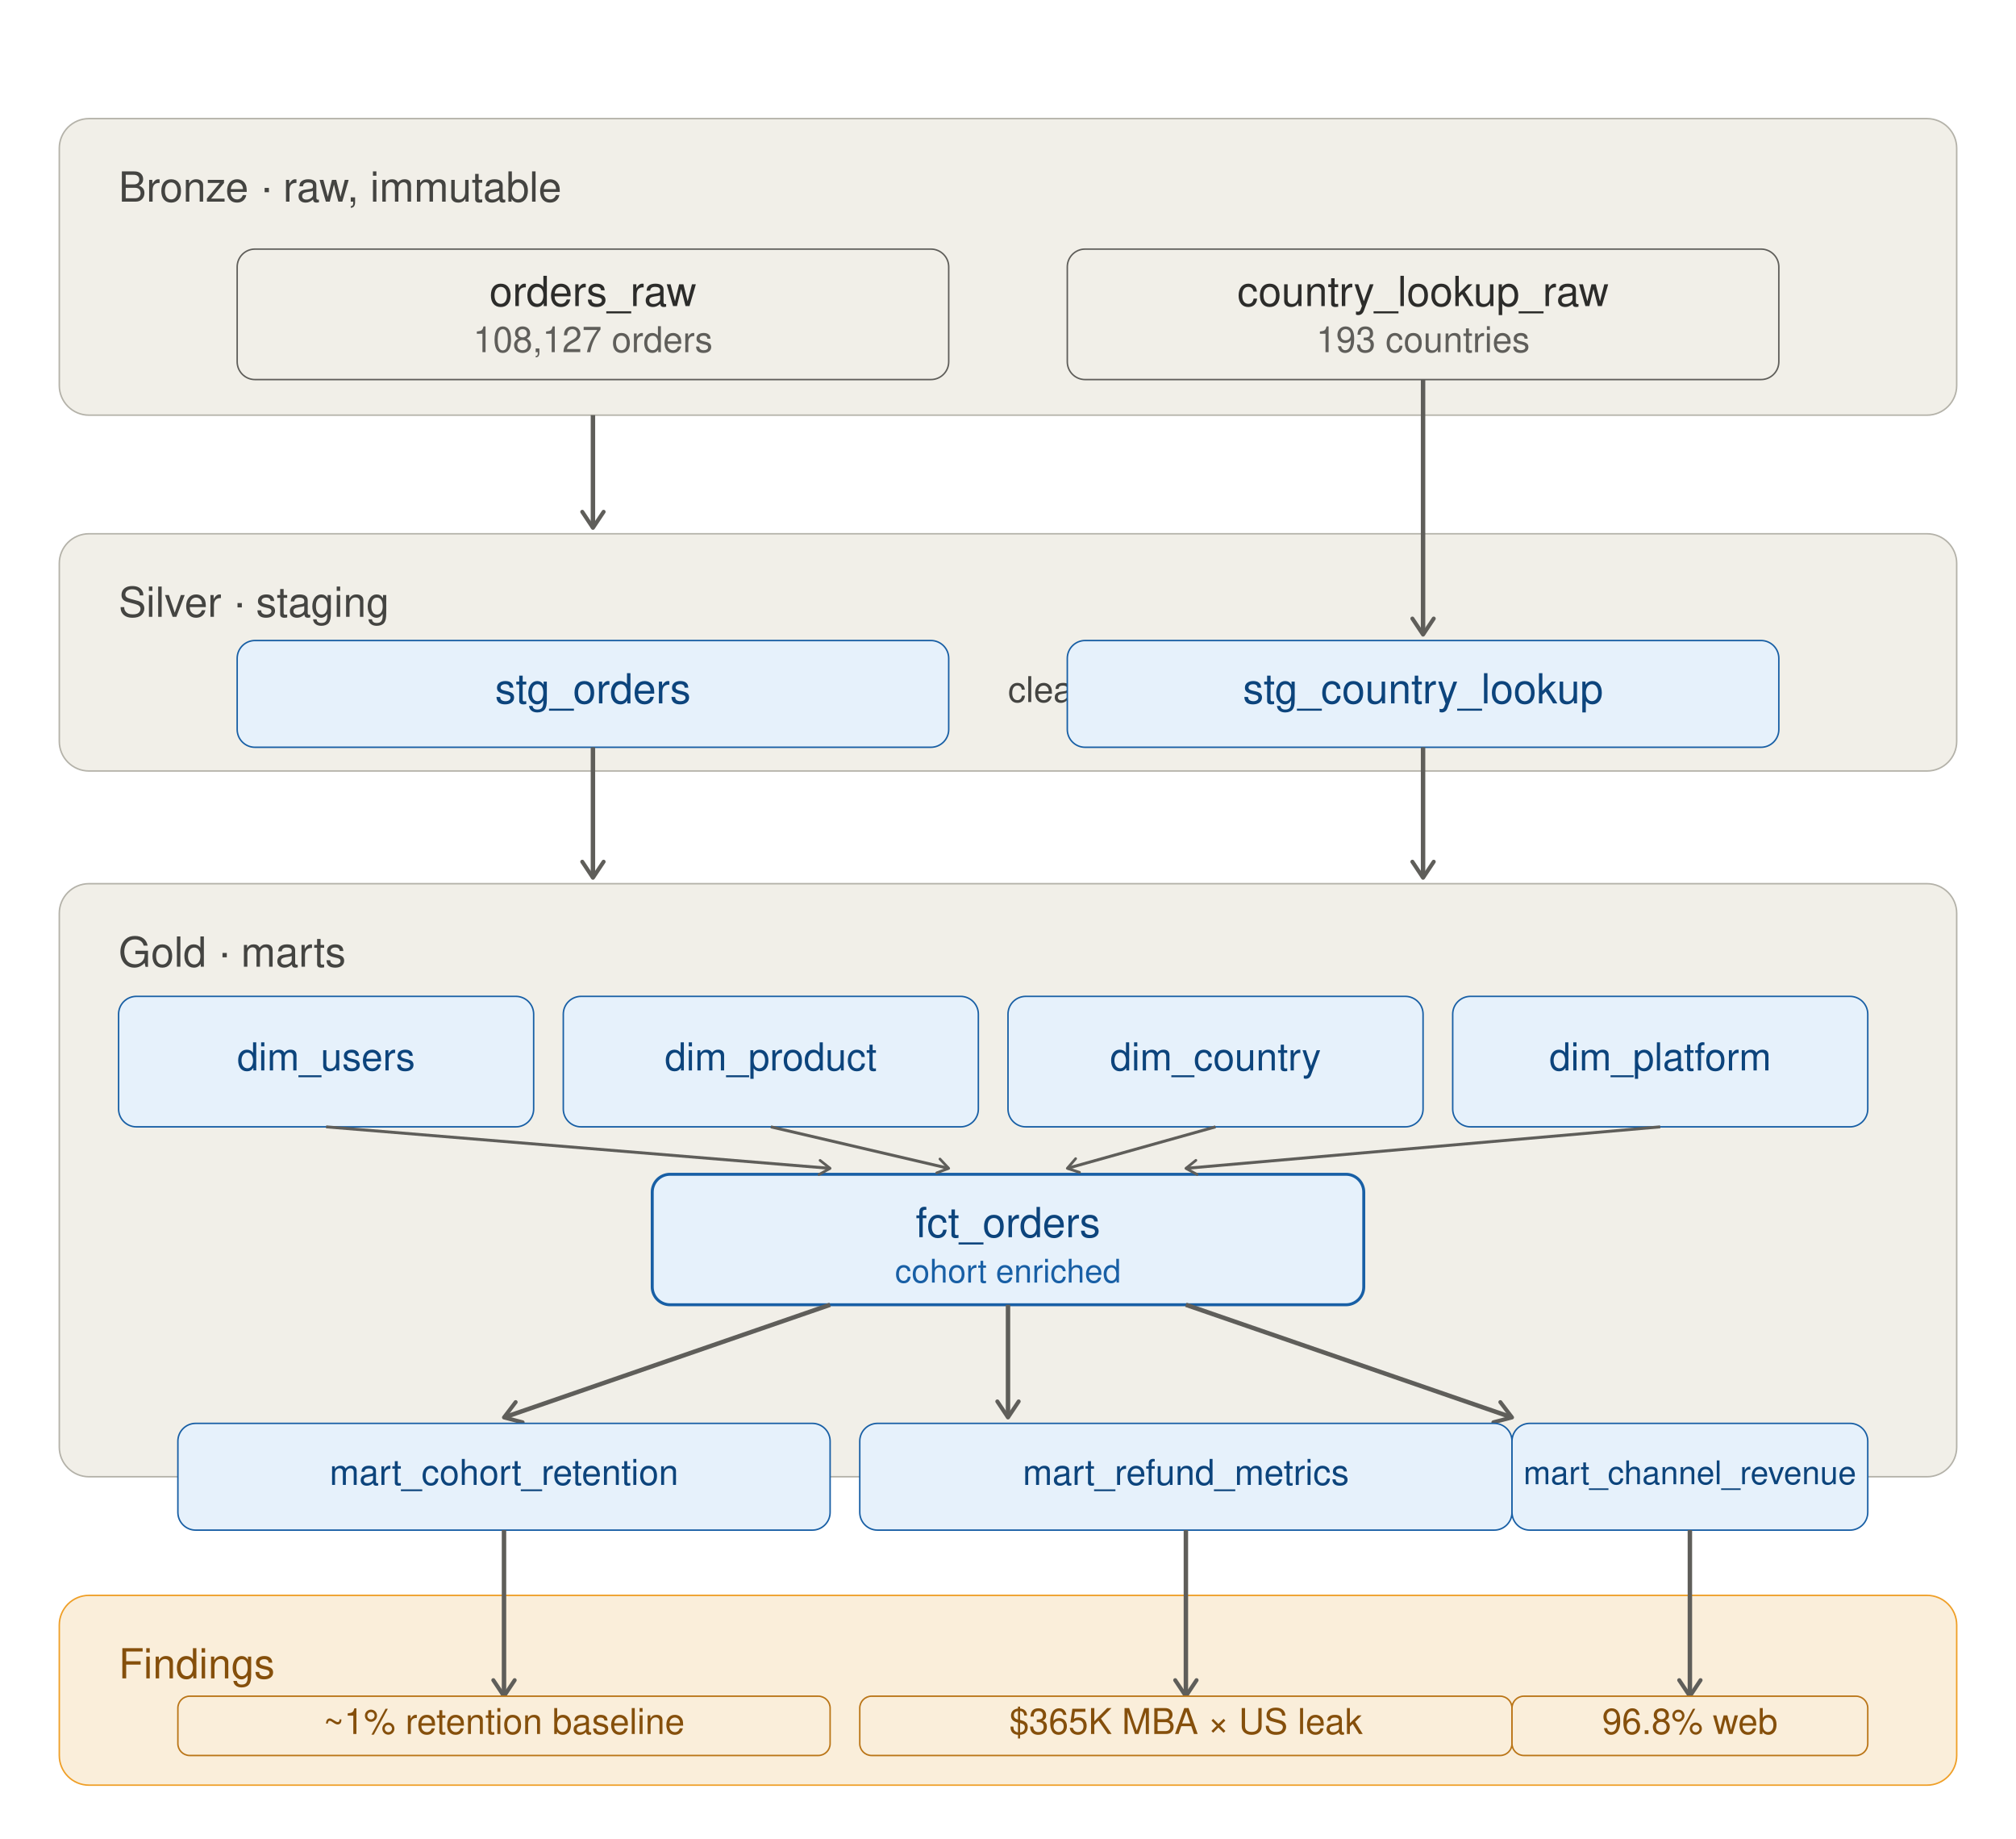
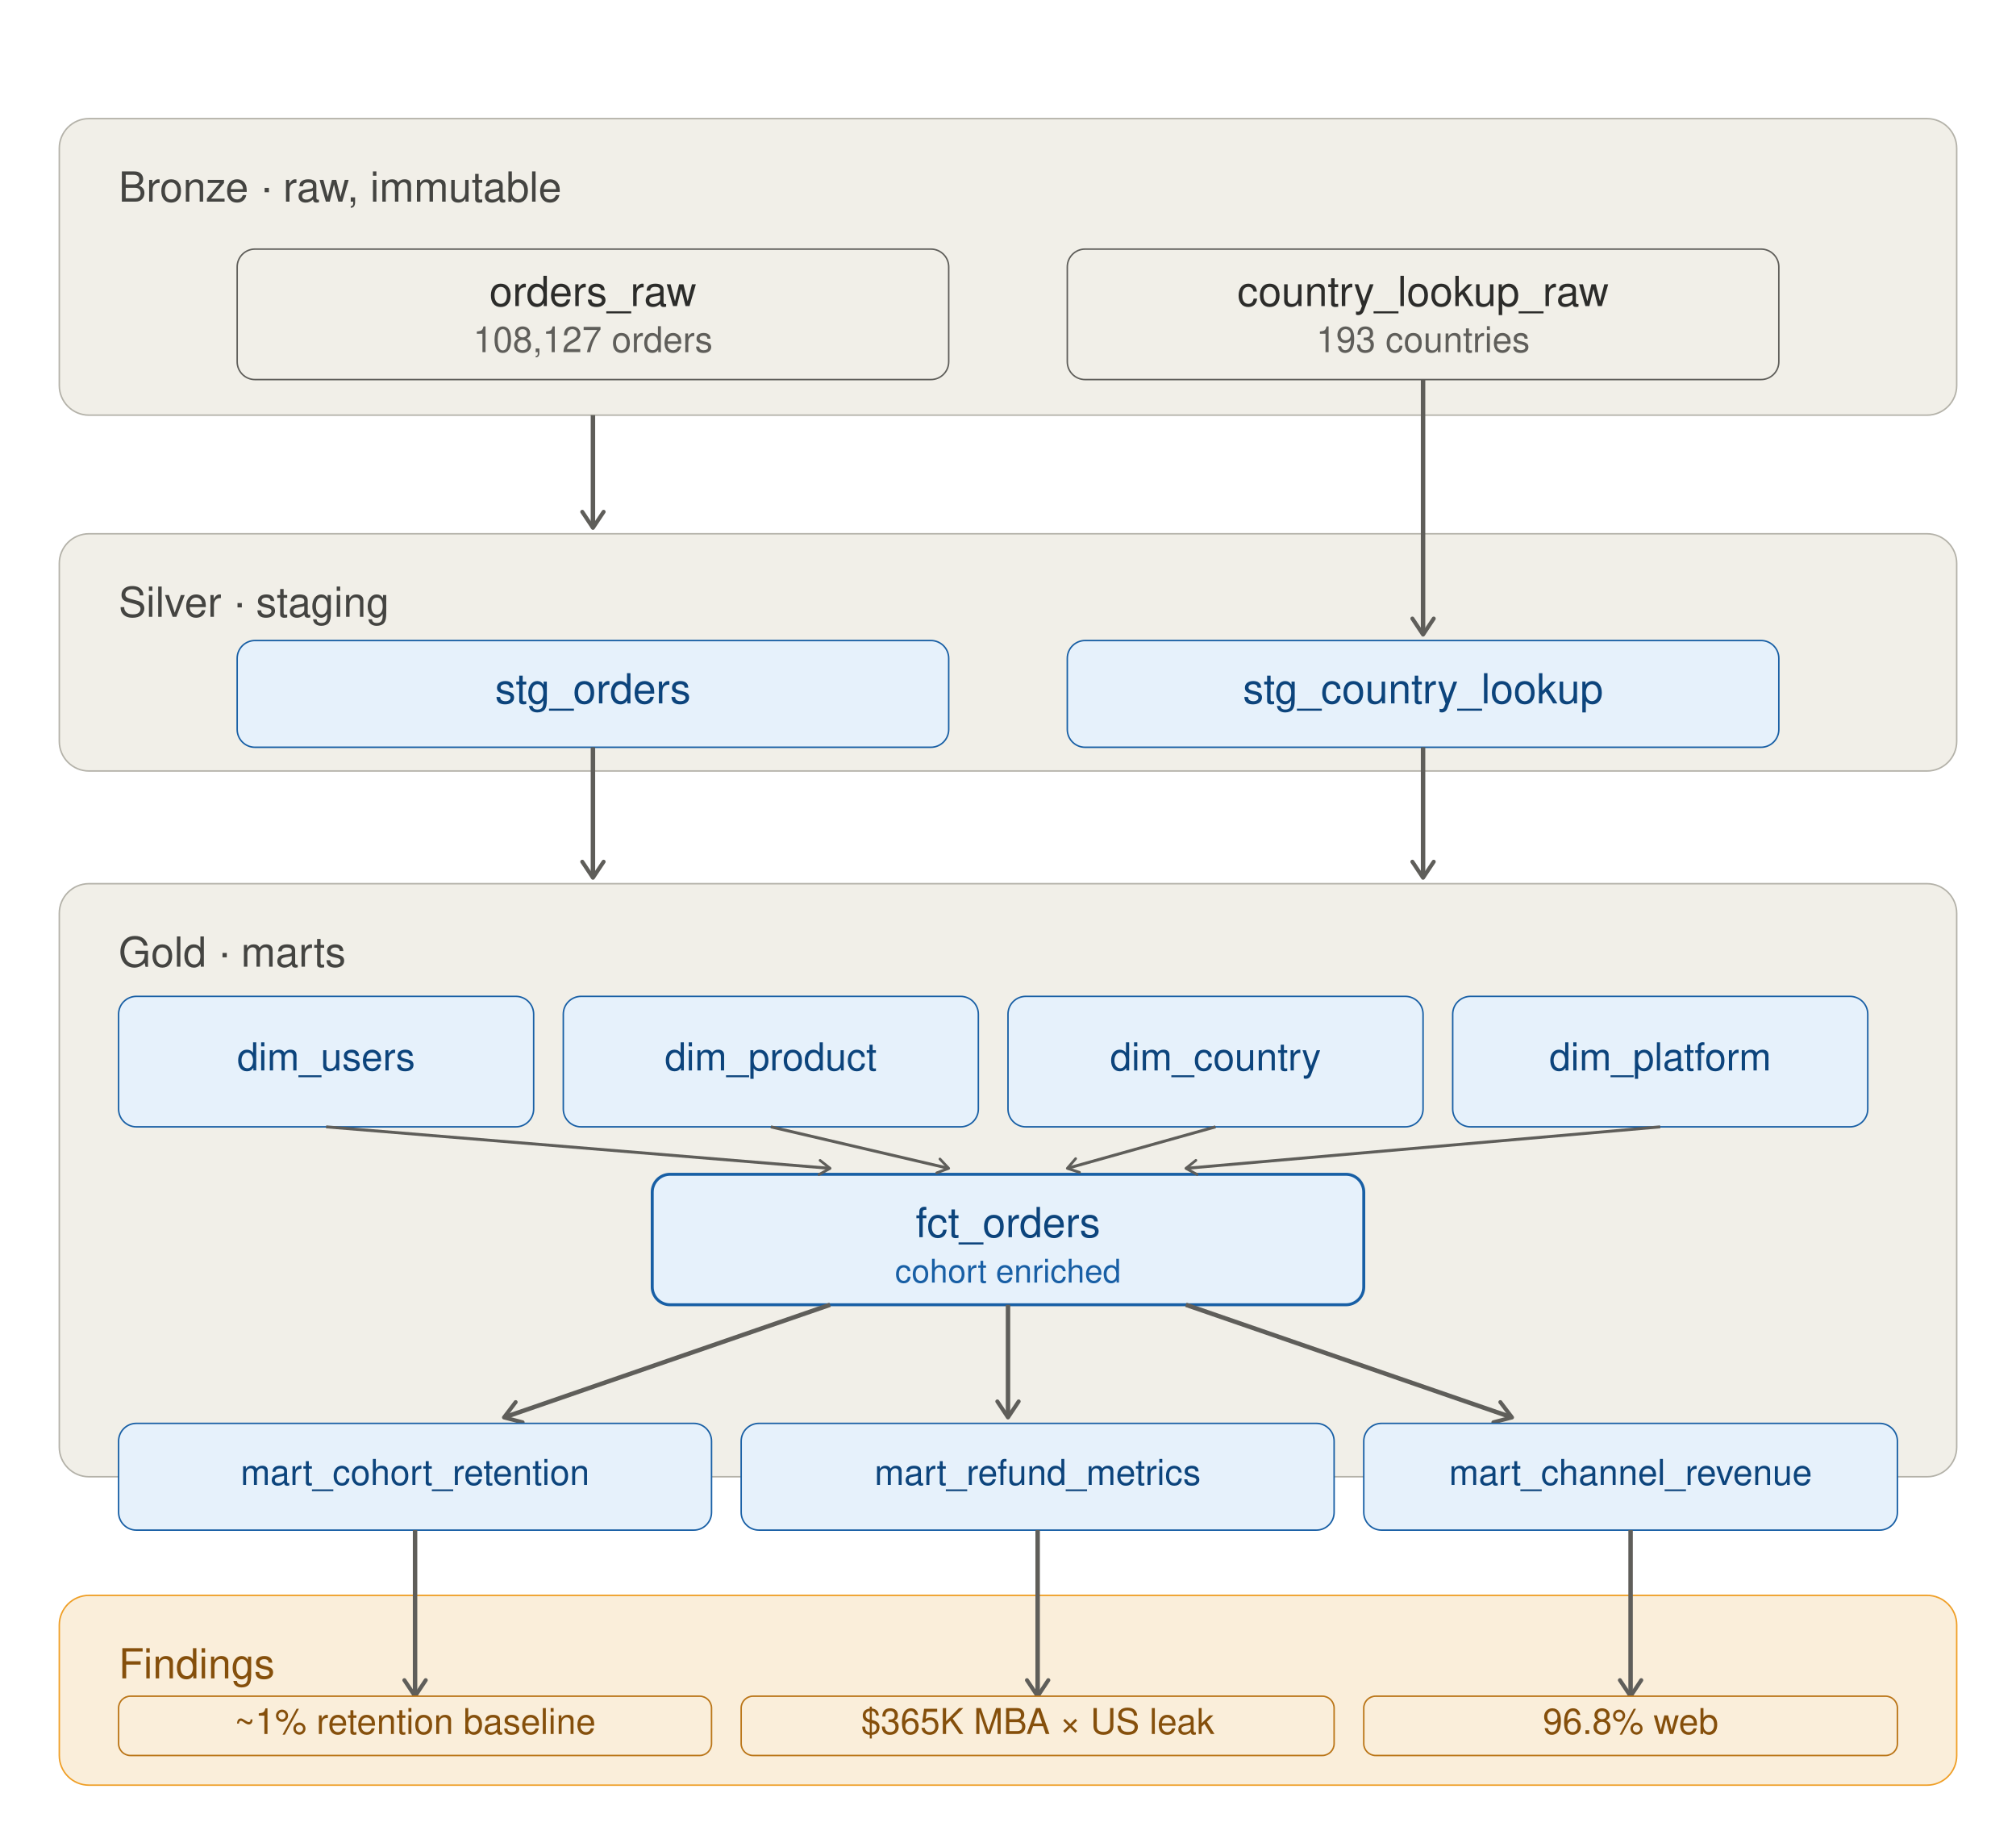
<svg xmlns="http://www.w3.org/2000/svg" width="100%" viewBox="0 0 680 620" font-family="Helvetica, Arial, sans-serif">
  <defs>
    <marker id="arrow" viewBox="0 0 10 10" refX="8" refY="5" markerWidth="6" markerHeight="6" orient="auto-start-reverse">
      <path d="M2 1L8 5L2 9" fill="none" stroke="context-stroke" stroke-width="1.5" stroke-linecap="round" stroke-linejoin="round" />
    </marker>
  </defs>
  <rect x="20" y="40" width="640" height="100" rx="10" fill="#F1EFE8" stroke="#B4B2A9" stroke-width="0.5" />
  <text x="40" y="68" font-size="14" font-weight="500" fill="#444441">Bronze · raw, immutable</text>
  <rect x="80" y="84" width="240" height="44" rx="6" fill="#F1EFE8" stroke="#5F5E5A" stroke-width="0.5" />
  <text x="200" y="100" font-size="14" font-weight="500" fill="#2C2C2A" text-anchor="middle" dominant-baseline="central">orders_raw</text>
  <text x="200" y="116" font-size="12" fill="#5F5E5A" text-anchor="middle" dominant-baseline="central">108,127 orders</text>
  <rect x="360" y="84" width="240" height="44" rx="6" fill="#F1EFE8" stroke="#5F5E5A" stroke-width="0.5" />
  <text x="480" y="100" font-size="14" font-weight="500" fill="#2C2C2A" text-anchor="middle" dominant-baseline="central">country_lookup_raw</text>
  <text x="480" y="116" font-size="12" fill="#5F5E5A" text-anchor="middle" dominant-baseline="central">193 countries</text>
  <line x1="200" y1="140" x2="200" y2="178" stroke="#5F5E5A" stroke-width="1.5" marker-end="url(#arrow)" />
  <rect x="20" y="180" width="640" height="80" rx="10" fill="#F1EFE8" stroke="#B4B2A9" stroke-width="0.5" />
  <text x="40" y="208" font-size="14" font-weight="500" fill="#444441">Silver · staging</text>
  <rect x="80" y="216" width="240" height="36" rx="6" fill="#E6F1FB" stroke="#185FA5" stroke-width="0.5" />
  <text x="200" y="234" font-size="14" font-weight="500" fill="#0C447C" text-anchor="middle" dominant-baseline="central">stg_orders</text>
-   <text x="340" y="234" font-size="12" fill="#444441" dominant-baseline="central">cleaned, typed, validated</text>
  <rect x="360" y="216" width="240" height="36" rx="6" fill="#E6F1FB" stroke="#185FA5" stroke-width="0.5" />
  <text x="480" y="234" font-size="14" font-weight="500" fill="#0C447C" text-anchor="middle" dominant-baseline="central">stg_country_lookup</text>
  <line x1="200" y1="252" x2="200" y2="296" stroke="#5F5E5A" stroke-width="1.5" marker-end="url(#arrow)" />
  <line x1="480" y1="128" x2="480" y2="214" stroke="#5F5E5A" stroke-width="1.5" marker-end="url(#arrow)" />
  <line x1="480" y1="252" x2="480" y2="296" stroke="#5F5E5A" stroke-width="1.5" marker-end="url(#arrow)" />
  <rect x="20" y="298" width="640" height="200" rx="10" fill="#F1EFE8" stroke="#B4B2A9" stroke-width="0.5" />
  <text x="40" y="326" font-size="14" font-weight="500" fill="#444441">Gold · marts</text>
  <rect x="40" y="336" width="140" height="44" rx="6" fill="#E6F1FB" stroke="#185FA5" stroke-width="0.5" />
  <text x="110" y="358" font-size="13" font-weight="500" fill="#0C447C" text-anchor="middle" dominant-baseline="central">dim_users</text>
  <rect x="190" y="336" width="140" height="44" rx="6" fill="#E6F1FB" stroke="#185FA5" stroke-width="0.5" />
  <text x="260" y="358" font-size="13" font-weight="500" fill="#0C447C" text-anchor="middle" dominant-baseline="central">dim_product</text>
  <rect x="340" y="336" width="140" height="44" rx="6" fill="#E6F1FB" stroke="#185FA5" stroke-width="0.5" />
  <text x="410" y="358" font-size="13" font-weight="500" fill="#0C447C" text-anchor="middle" dominant-baseline="central">dim_country</text>
  <rect x="490" y="336" width="140" height="44" rx="6" fill="#E6F1FB" stroke="#185FA5" stroke-width="0.5" />
  <text x="560" y="358" font-size="13" font-weight="500" fill="#0C447C" text-anchor="middle" dominant-baseline="central">dim_platform</text>
  <rect x="220" y="396" width="240" height="44" rx="6" fill="#E6F1FB" stroke="#185FA5" stroke-width="1" />
  <text x="340" y="414" font-size="14" font-weight="500" fill="#0C447C" text-anchor="middle" dominant-baseline="central">fct_orders</text>
  <text x="340" y="430" font-size="11" fill="#185FA5" text-anchor="middle" dominant-baseline="central">cohort enriched</text>
  <line x1="110" y1="380" x2="280" y2="394" stroke="#5F5E5A" stroke-width="1" marker-end="url(#arrow)" />
  <line x1="260" y1="380" x2="320" y2="394" stroke="#5F5E5A" stroke-width="1" marker-end="url(#arrow)" />
  <line x1="410" y1="380" x2="360" y2="394" stroke="#5F5E5A" stroke-width="1" marker-end="url(#arrow)" />
  <line x1="560" y1="380" x2="400" y2="394" stroke="#5F5E5A" stroke-width="1" marker-end="url(#arrow)" />
  <line x1="280" y1="440" x2="170" y2="478" stroke="#5F5E5A" stroke-width="1.5" marker-end="url(#arrow)" />
  <line x1="340" y1="440" x2="340" y2="478" stroke="#5F5E5A" stroke-width="1.5" marker-end="url(#arrow)" />
  <line x1="400" y1="440" x2="510" y2="478" stroke="#5F5E5A" stroke-width="1.5" marker-end="url(#arrow)" />
-   <rect x="60" y="480" width="220" height="36" rx="6" fill="#E6F1FB" stroke="#185FA5" stroke-width="0.5" />
-   <text x="170" y="498" font-size="12" font-weight="500" fill="#0C447C" text-anchor="middle" dominant-baseline="central">mart_cohort_retention</text>
-   <rect x="290" y="480" width="220" height="36" rx="6" fill="#E6F1FB" stroke="#185FA5" stroke-width="0.5" />
-   <text x="400" y="498" font-size="12" font-weight="500" fill="#0C447C" text-anchor="middle" dominant-baseline="central">mart_refund_metrics</text>
-   <rect x="510" y="480" width="120" height="36" rx="6" fill="#E6F1FB" stroke="#185FA5" stroke-width="0.5" />
-   <text x="570" y="498" font-size="11" font-weight="500" fill="#0C447C" text-anchor="middle" dominant-baseline="central">mart_channel_revenue</text>
+   <rect x="40" y="480" width="200" height="36" rx="6" fill="#E6F1FB" stroke="#185FA5" stroke-width="0.5" />
+   <text x="140" y="498" font-size="12" font-weight="500" fill="#0C447C" text-anchor="middle" dominant-baseline="central">mart_cohort_retention</text>
+   <rect x="250" y="480" width="200" height="36" rx="6" fill="#E6F1FB" stroke="#185FA5" stroke-width="0.5" />
+   <text x="350" y="498" font-size="12" font-weight="500" fill="#0C447C" text-anchor="middle" dominant-baseline="central">mart_refund_metrics</text>
+   <rect x="460" y="480" width="180" height="36" rx="6" fill="#E6F1FB" stroke="#185FA5" stroke-width="0.5" />
+   <text x="550" y="498" font-size="12" font-weight="500" fill="#0C447C" text-anchor="middle" dominant-baseline="central">mart_channel_revenue</text>
  <rect x="20" y="538" width="640" height="64" rx="10" fill="#FAEEDA" stroke="#EF9F27" stroke-width="0.5" />
  <text x="40" y="566" font-size="14" font-weight="500" fill="#854F0B">Findings</text>
-   <line x1="170" y1="516" x2="170" y2="572" stroke="#5F5E5A" stroke-width="1.5" marker-end="url(#arrow)" />
-   <line x1="400" y1="516" x2="400" y2="572" stroke="#5F5E5A" stroke-width="1.5" marker-end="url(#arrow)" />
-   <line x1="570" y1="516" x2="570" y2="572" stroke="#5F5E5A" stroke-width="1.5" marker-end="url(#arrow)" />
-   <rect x="60" y="572" width="220" height="20" rx="4" fill="#FAEEDA" stroke="#BA7517" stroke-width="0.5" />
-   <text x="170" y="582" font-size="12" fill="#854F0B" text-anchor="middle" dominant-baseline="central">~1% retention baseline</text>
-   <rect x="290" y="572" width="220" height="20" rx="4" fill="#FAEEDA" stroke="#BA7517" stroke-width="0.5" />
-   <text x="400" y="582" font-size="12" fill="#854F0B" text-anchor="middle" dominant-baseline="central">$365K MBA × US leak</text>
-   <rect x="510" y="572" width="120" height="20" rx="4" fill="#FAEEDA" stroke="#BA7517" stroke-width="0.5" />
-   <text x="570" y="582" font-size="12" fill="#854F0B" text-anchor="middle" dominant-baseline="central">96.8% web</text>
+   <line x1="140" y1="516" x2="140" y2="572" stroke="#5F5E5A" stroke-width="1.5" marker-end="url(#arrow)" />
+   <line x1="350" y1="516" x2="350" y2="572" stroke="#5F5E5A" stroke-width="1.5" marker-end="url(#arrow)" />
+   <line x1="550" y1="516" x2="550" y2="572" stroke="#5F5E5A" stroke-width="1.5" marker-end="url(#arrow)" />
+   <rect x="40" y="572" width="200" height="20" rx="4" fill="#FAEEDA" stroke="#BA7517" stroke-width="0.5" />
+   <text x="140" y="582" font-size="12" fill="#854F0B" text-anchor="middle" dominant-baseline="central">~1% retention baseline</text>
+   <rect x="250" y="572" width="200" height="20" rx="4" fill="#FAEEDA" stroke="#BA7517" stroke-width="0.5" />
+   <text x="350" y="582" font-size="12" fill="#854F0B" text-anchor="middle" dominant-baseline="central">$365K MBA × US leak</text>
+   <rect x="460" y="572" width="180" height="20" rx="4" fill="#FAEEDA" stroke="#BA7517" stroke-width="0.5" />
+   <text x="550" y="582" font-size="12" fill="#854F0B" text-anchor="middle" dominant-baseline="central">96.8% web</text>
</svg>
